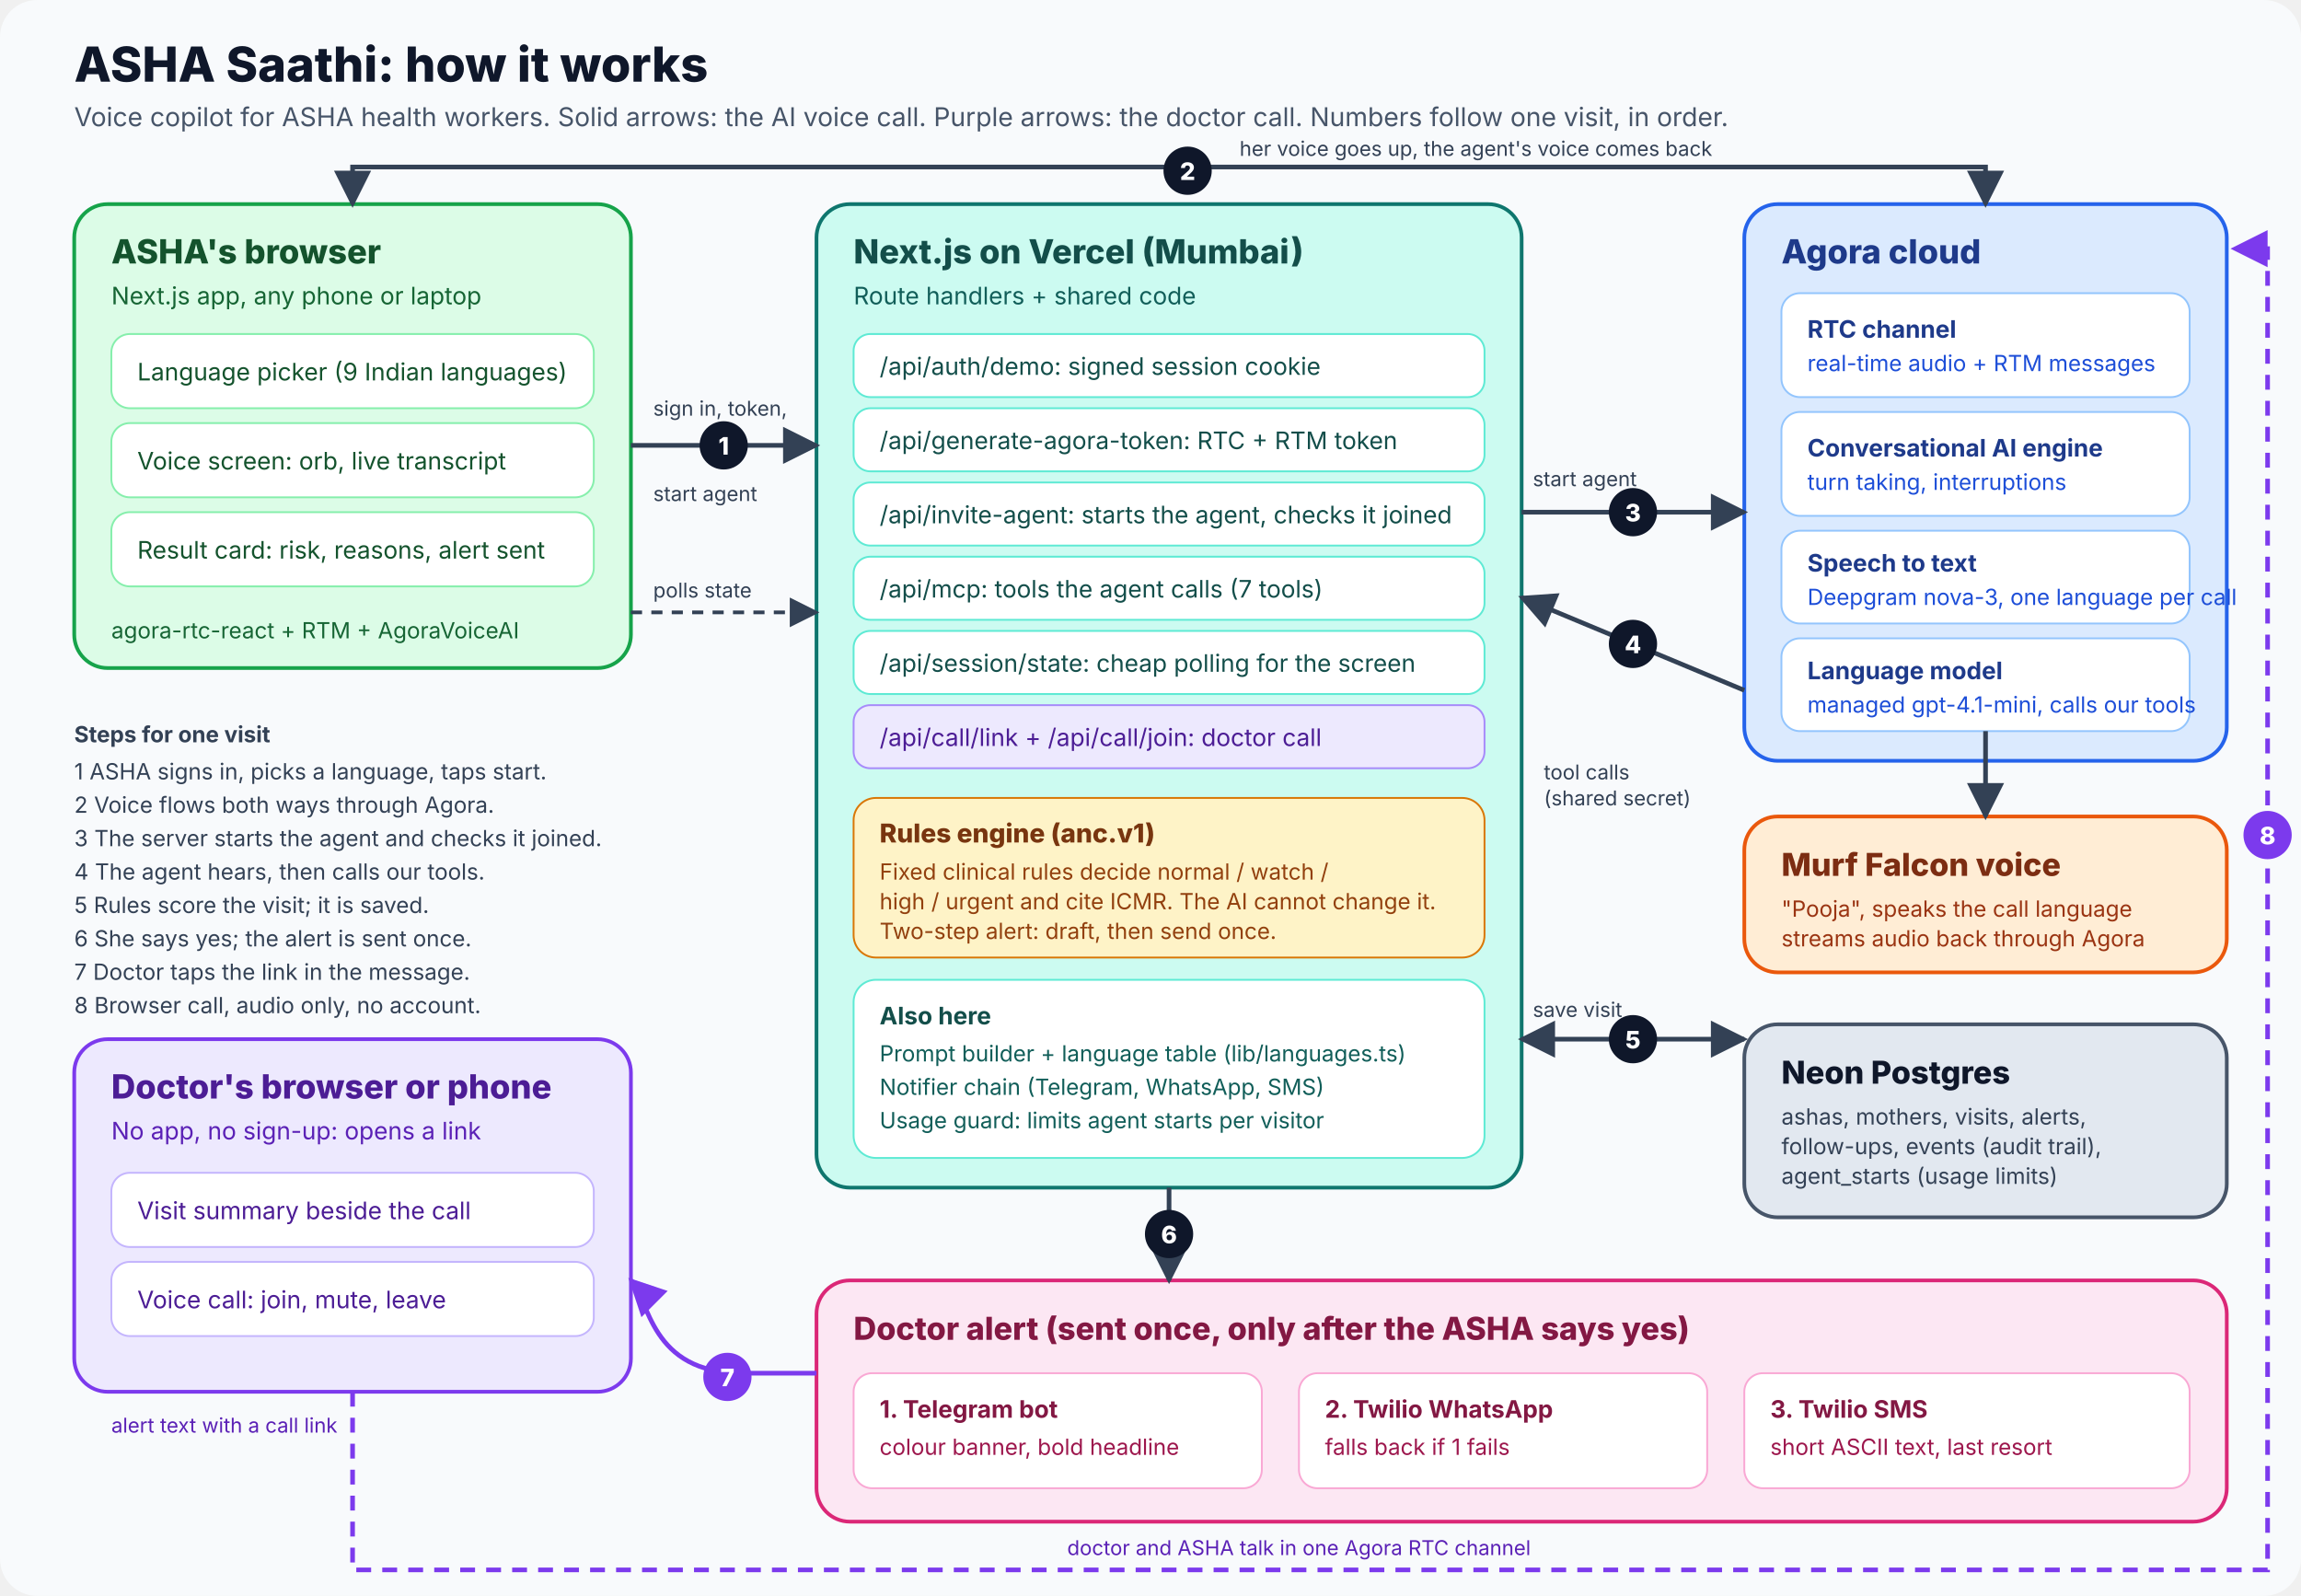
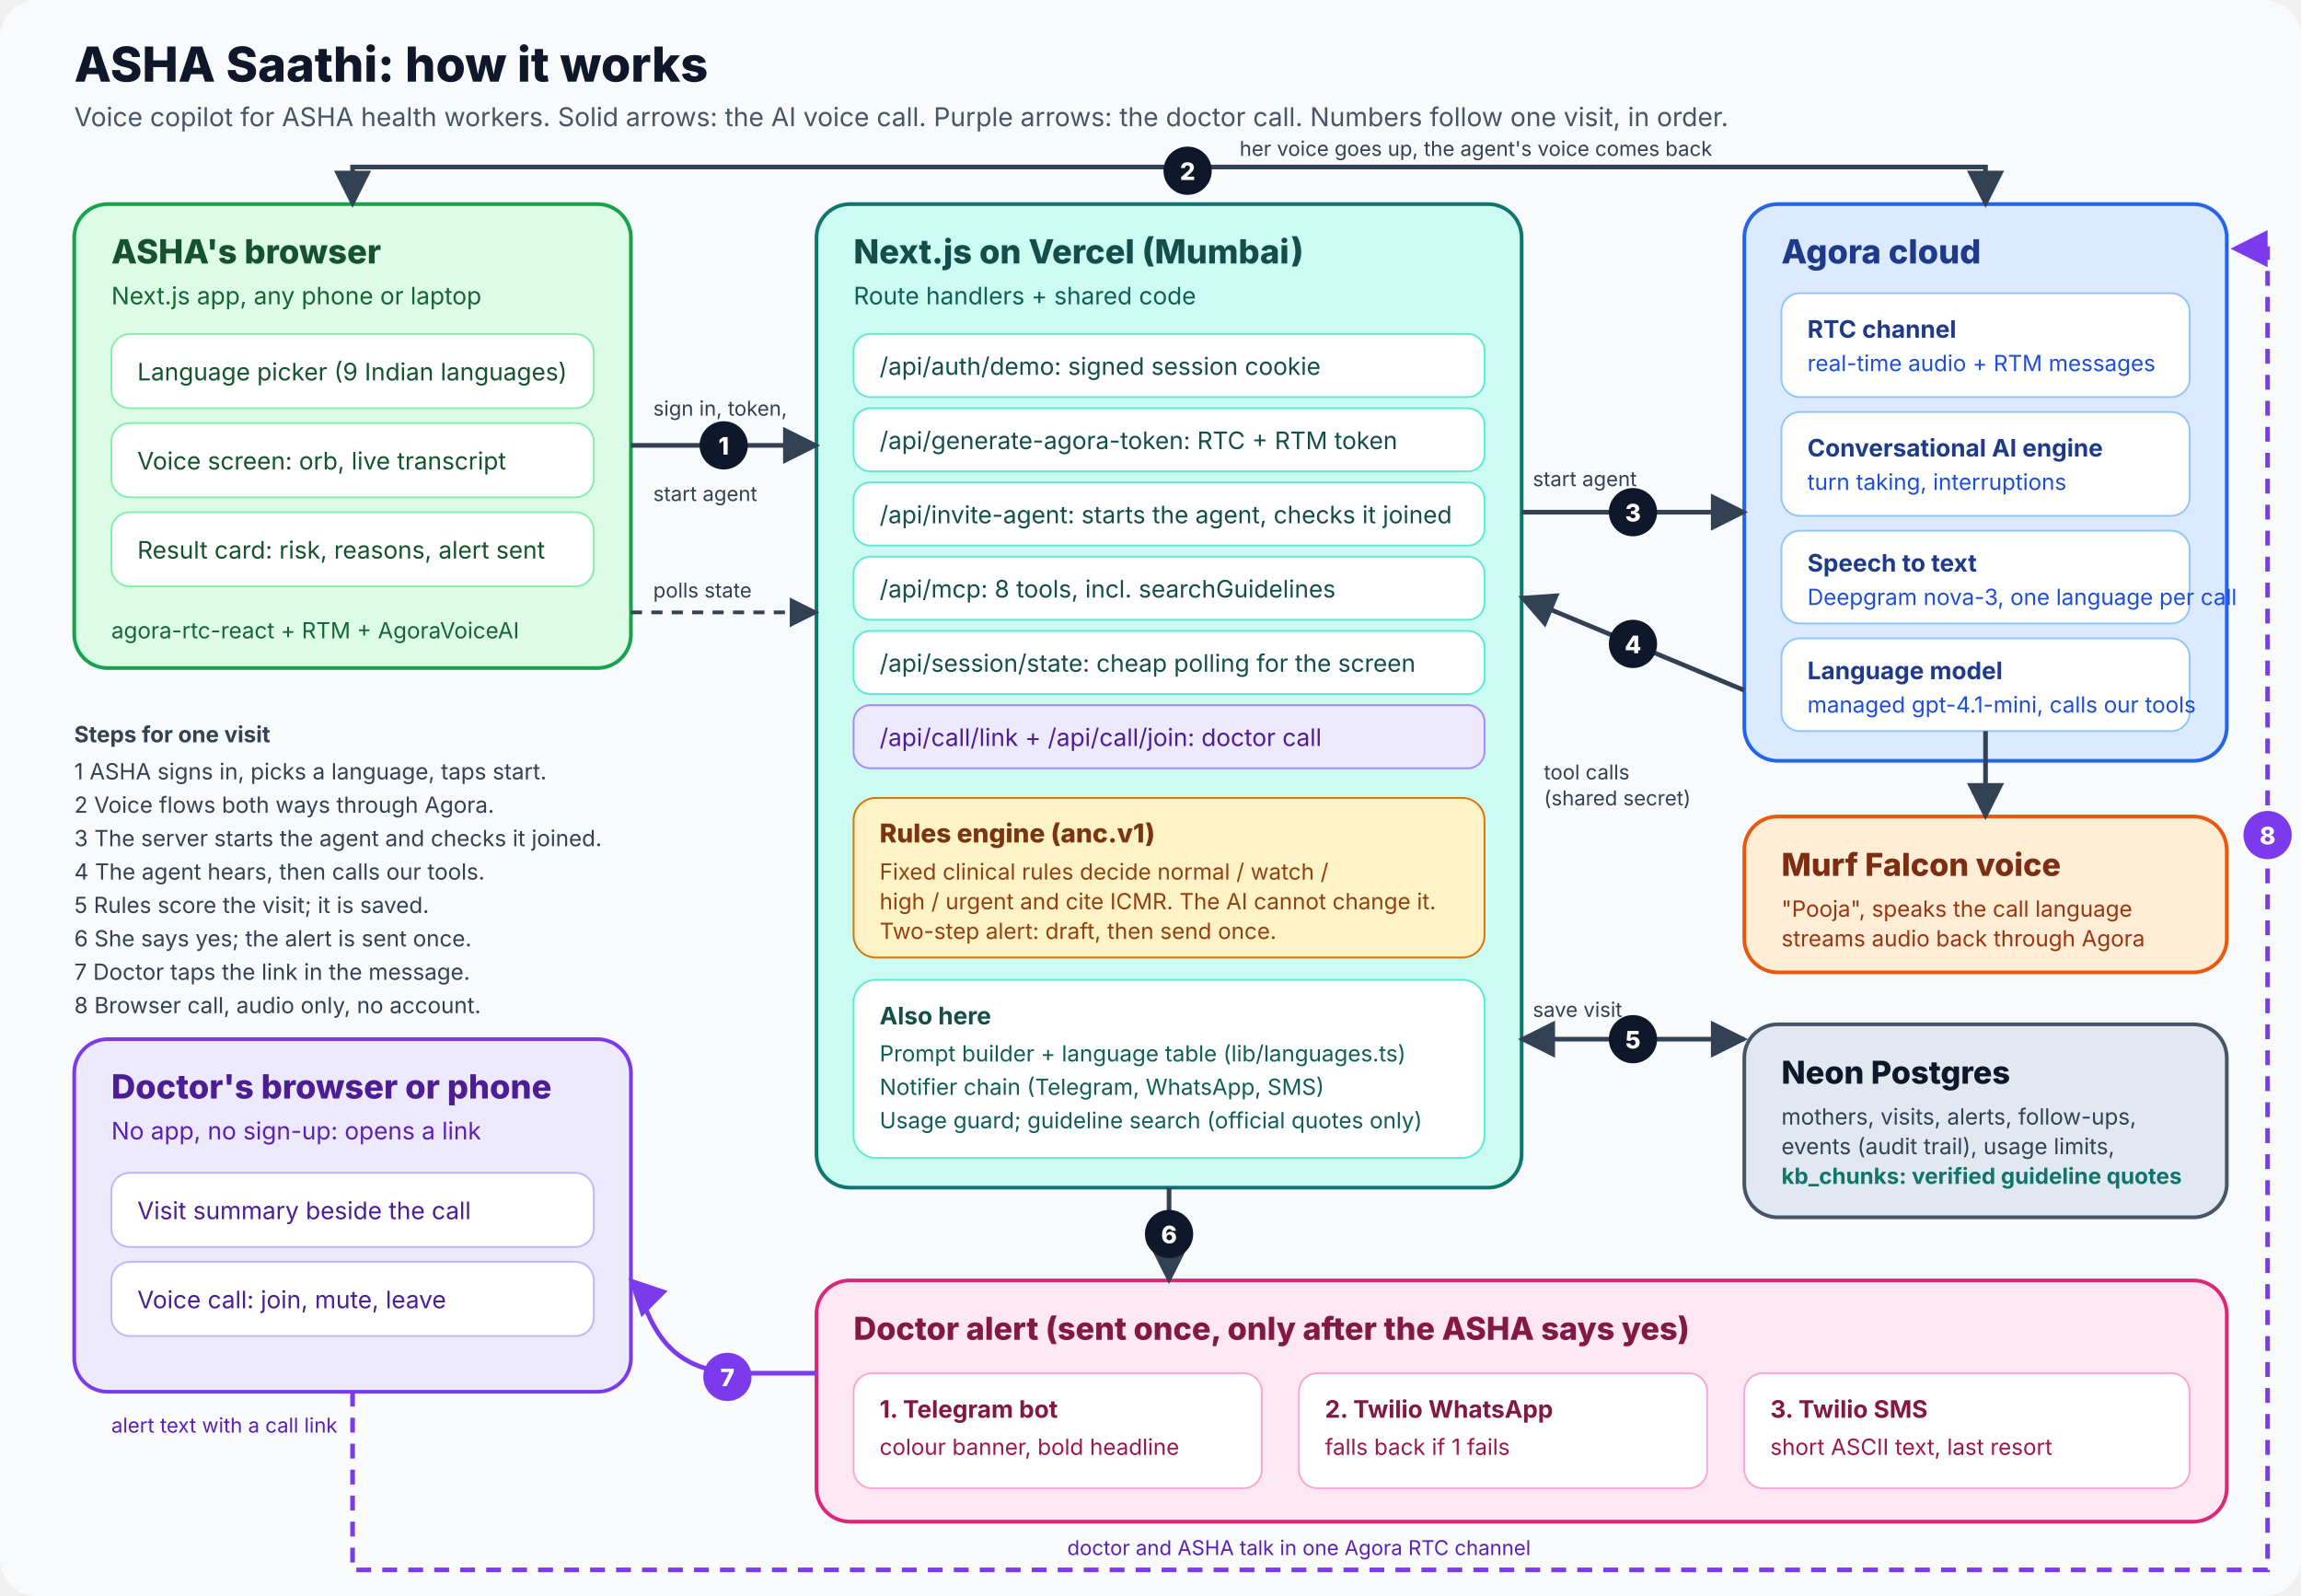
<svg xmlns="http://www.w3.org/2000/svg" width="1240" height="860" viewBox="0 0 1240 860" fill="none" role="img" aria-labelledby="t d" font-family="Inter, -apple-system, Segoe UI, Roboto, sans-serif">
  <defs>
    <marker id="a" viewBox="0 0 10 10" refX="9" refY="5" markerWidth="8" markerHeight="8" orient="auto-start-reverse">
      <path d="M0 0L10 5L0 10z" fill="#334155" />
    </marker>
    <marker id="g" viewBox="0 0 10 10" refX="9" refY="5" markerWidth="8" markerHeight="8" orient="auto-start-reverse">
      <path d="M0 0L10 5L0 10z" fill="#0F766E" />
    </marker>
    <marker id="p" viewBox="0 0 10 10" refX="9" refY="5" markerWidth="8" markerHeight="8" orient="auto-start-reverse">
      <path d="M0 0L10 5L0 10z" fill="#7C3AED" />
    </marker>
  </defs>
  <rect width="1240" height="860" rx="20" fill="#F8FAFC" />
  <text x="40" y="44" font-size="26" font-weight="800" fill="#0F172A">ASHA Saathi: how it works</text>
  <text x="40" y="68" font-size="14" fill="#475569">Voice copilot for ASHA health workers. Solid arrows: the AI voice call. Purple arrows: the doctor call. Numbers follow one visit, in order.</text>
  <rect x="40" y="110" width="300" height="250" rx="18" fill="#DCFCE7" stroke="#16A34A" stroke-width="2" />
  <text x="60" y="142" font-size="18" font-weight="800" fill="#14532D">ASHA's browser</text>
  <text x="60" y="164" font-size="13" fill="#166534">Next.js app, any phone or laptop</text>
  <rect x="60" y="180" width="260" height="40" rx="10" fill="#fff" stroke="#86EFAC" />
  <text x="74" y="205" font-size="13" fill="#14532D">Language picker (9 Indian languages)</text>
  <rect x="60" y="228" width="260" height="40" rx="10" fill="#fff" stroke="#86EFAC" />
  <text x="74" y="253" font-size="13" fill="#14532D">Voice screen: orb, live transcript</text>
  <rect x="60" y="276" width="260" height="40" rx="10" fill="#fff" stroke="#86EFAC" />
  <text x="74" y="301" font-size="13" fill="#14532D">Result card: risk, reasons, alert sent</text>
  <text x="60" y="344" font-size="12" fill="#166534">agora-rtc-react + RTM + AgoraVoiceAI</text>
  <rect x="40" y="560" width="300" height="190" rx="18" fill="#EDE9FE" stroke="#7C3AED" stroke-width="2" />
  <text x="60" y="592" font-size="18" font-weight="800" fill="#4C1D95">Doctor's browser or phone</text>
  <text x="60" y="614" font-size="13" fill="#5B21B6">No app, no sign-up: opens a link</text>
  <rect x="60" y="632" width="260" height="40" rx="10" fill="#fff" stroke="#C4B5FD" />
  <text x="74" y="657" font-size="13" fill="#4C1D95">Visit summary beside the call</text>
  <rect x="60" y="680" width="260" height="40" rx="10" fill="#fff" stroke="#C4B5FD" />
  <text x="74" y="705" font-size="13" fill="#4C1D95">Voice call: join, mute, leave</text>
  <rect x="440" y="110" width="380" height="530" rx="18" fill="#CCFBF1" stroke="#0F766E" stroke-width="2" />
  <text x="460" y="142" font-size="18" font-weight="800" fill="#134E4A">Next.js on Vercel (Mumbai)</text>
  <text x="460" y="164" font-size="13" fill="#115E59">Route handlers + shared code</text>
  <g font-size="13" fill="#134E4A">
    <rect x="460" y="180" width="340" height="34" rx="9" fill="#fff" stroke="#5EEAD4" />
    <text x="474" y="202">/api/auth/demo: signed session cookie</text>
    <rect x="460" y="220" width="340" height="34" rx="9" fill="#fff" stroke="#5EEAD4" />
    <text x="474" y="242">/api/generate-agora-token: RTC + RTM token</text>
    <rect x="460" y="260" width="340" height="34" rx="9" fill="#fff" stroke="#5EEAD4" />
    <text x="474" y="282">/api/invite-agent: starts the agent, checks it joined</text>
    <rect x="460" y="300" width="340" height="34" rx="9" fill="#fff" stroke="#5EEAD4" />
-     <text x="474" y="322">/api/mcp: tools the agent calls (7 tools)</text>
+     <text x="474" y="322">/api/mcp: 8 tools, incl. searchGuidelines</text>
    <rect x="460" y="340" width="340" height="34" rx="9" fill="#fff" stroke="#5EEAD4" />
    <text x="474" y="362">/api/session/state: cheap polling for the screen</text>
    <rect x="460" y="380" width="340" height="34" rx="9" fill="#EDE9FE" stroke="#A78BFA" />
    <text x="474" y="402" fill="#4C1D95">/api/call/link + /api/call/join: doctor call</text>
  </g>
  <rect x="460" y="430" width="340" height="86" rx="12" fill="#FEF3C7" stroke="#D97706" />
  <text x="474" y="454" font-size="14" font-weight="800" fill="#78350F">Rules engine (anc.v1)</text>
  <text x="474" y="474" font-size="12" fill="#92400E">Fixed clinical rules decide normal / watch /</text>
  <text x="474" y="490" font-size="12" fill="#92400E">high / urgent and cite ICMR. The AI cannot change it.</text>
  <text x="474" y="506" font-size="12" fill="#92400E">Two-step alert: draft, then send once.</text>
  <rect x="460" y="528" width="340" height="96" rx="12" fill="#fff" stroke="#5EEAD4" />
  <text x="474" y="552" font-size="13" font-weight="700" fill="#134E4A">Also here</text>
  <text x="474" y="572" font-size="12" fill="#115E59">Prompt builder + language table (lib/languages.ts)</text>
  <text x="474" y="590" font-size="12" fill="#115E59">Notifier chain (Telegram, WhatsApp, SMS)</text>
-   <text x="474" y="608" font-size="12" fill="#115E59">Usage guard: limits agent starts per visitor</text>
+   <text x="474" y="608" font-size="12" fill="#115E59">Usage guard; guideline search (official quotes only)</text>
  <rect x="940" y="110" width="260" height="300" rx="18" fill="#DBEAFE" stroke="#2563EB" stroke-width="2" />
  <text x="960" y="142" font-size="18" font-weight="800" fill="#1E3A8A">Agora cloud</text>
  <rect x="960" y="158" width="220" height="56" rx="10" fill="#fff" stroke="#93C5FD" />
  <text x="974" y="182" font-size="13" font-weight="700" fill="#1E3A8A">RTC channel</text>
  <text x="974" y="200" font-size="12" fill="#1D4ED8">real-time audio + RTM messages</text>
  <rect x="960" y="222" width="220" height="56" rx="10" fill="#fff" stroke="#93C5FD" />
  <text x="974" y="246" font-size="13" font-weight="700" fill="#1E3A8A">Conversational AI engine</text>
  <text x="974" y="264" font-size="12" fill="#1D4ED8">turn taking, interruptions</text>
  <rect x="960" y="286" width="220" height="50" rx="10" fill="#fff" stroke="#93C5FD" />
  <text x="974" y="308" font-size="13" font-weight="700" fill="#1E3A8A">Speech to text</text>
  <text x="974" y="326" font-size="12" fill="#1D4ED8">Deepgram nova-3, one language per call</text>
  <rect x="960" y="344" width="220" height="50" rx="10" fill="#fff" stroke="#93C5FD" />
  <text x="974" y="366" font-size="13" font-weight="700" fill="#1E3A8A">Language model</text>
  <text x="974" y="384" font-size="12" fill="#1D4ED8">managed gpt-4.1-mini, calls our tools</text>
  <rect x="940" y="440" width="260" height="84" rx="18" fill="#FFEDD5" stroke="#EA580C" stroke-width="2" />
  <text x="960" y="472" font-size="17" font-weight="800" fill="#7C2D12">Murf Falcon voice</text>
  <text x="960" y="494" font-size="12" fill="#9A3412">"Pooja", speaks the call language</text>
  <text x="960" y="510" font-size="12" fill="#9A3412">streams audio back through Agora</text>
  <rect x="940" y="552" width="260" height="104" rx="18" fill="#E2E8F0" stroke="#475569" stroke-width="2" />
  <text x="960" y="584" font-size="17" font-weight="800" fill="#0F172A">Neon Postgres</text>
-   <text x="960" y="606" font-size="12" fill="#334155">ashas, mothers, visits, alerts,</text>
-   <text x="960" y="622" font-size="12" fill="#334155">follow-ups, events (audit trail),</text>
-   <text x="960" y="638" font-size="12" fill="#334155">agent_starts (usage limits)</text>
+   <text x="960" y="606" font-size="12" fill="#334155">mothers, visits, alerts, follow-ups,</text>
+   <text x="960" y="622" font-size="12" fill="#334155">events (audit trail), usage limits,</text>
+   <text x="960" y="638" font-size="12" fill="#0F766E" font-weight="700">kb_chunks: verified guideline quotes</text>
  <rect x="440" y="690" width="760" height="130" rx="18" fill="#FCE7F3" stroke="#DB2777" stroke-width="2" />
  <text x="460" y="722" font-size="17" font-weight="800" fill="#831843">Doctor alert (sent once, only after the ASHA says yes)</text>
  <rect x="460" y="740" width="220" height="62" rx="10" fill="#fff" stroke="#F9A8D4" />
  <text x="474" y="764" font-size="13" font-weight="700" fill="#831843">1. Telegram bot</text>
  <text x="474" y="784" font-size="12" fill="#9D174D">colour banner, bold headline</text>
  <rect x="700" y="740" width="220" height="62" rx="10" fill="#fff" stroke="#F9A8D4" />
  <text x="714" y="764" font-size="13" font-weight="700" fill="#831843">2. Twilio WhatsApp</text>
  <text x="714" y="784" font-size="12" fill="#9D174D">falls back if 1 fails</text>
  <rect x="940" y="740" width="240" height="62" rx="10" fill="#fff" stroke="#F9A8D4" />
  <text x="954" y="764" font-size="13" font-weight="700" fill="#831843">3. Twilio SMS</text>
  <text x="954" y="784" font-size="12" fill="#9D174D">short ASCII text, last resort</text>
  <path d="M340 240 H440" stroke="#334155" stroke-width="2.5" marker-end="url(#a)" />
  <circle cx="390" cy="240" r="13" fill="#0F172A" />
  <text x="390" y="245" font-size="13" font-weight="800" fill="#fff" text-anchor="middle">1</text>
  <text x="352" y="224" font-size="11" fill="#334155">sign in, token,</text>
  <text x="352" y="270" font-size="11" fill="#334155">start agent</text>
  <path d="M190 110 V90 H1070 V110" stroke="#334155" stroke-width="2.5" fill="none" marker-end="url(#a)" marker-start="url(#a)" />
  <circle cx="640" cy="92" r="13" fill="#0F172A" />
  <text x="640" y="97" font-size="13" font-weight="800" fill="#fff" text-anchor="middle">2</text>
  <text x="668" y="84" font-size="11" fill="#334155">her voice goes up, the agent's voice comes back</text>
  <path d="M820 276 H940" stroke="#334155" stroke-width="2.5" marker-end="url(#a)" />
  <circle cx="880" cy="276" r="13" fill="#0F172A" />
  <text x="880" y="281" font-size="13" font-weight="800" fill="#fff" text-anchor="middle">3</text>
  <text x="826" y="262" font-size="11" fill="#334155">start agent</text>
  <path d="M940 372 L820 322" stroke="#334155" stroke-width="2.5" marker-end="url(#a)" />
  <circle cx="880" cy="347" r="13" fill="#0F172A" />
  <text x="880" y="352" font-size="13" font-weight="800" fill="#fff" text-anchor="middle">4</text>
  <text x="832" y="420" font-size="11" fill="#334155">tool calls</text>
  <text x="832" y="434" font-size="11" fill="#334155">(shared secret)</text>
  <path d="M1070 394 V440" stroke="#334155" stroke-width="2.5" marker-end="url(#a)" />
  <path d="M820 560 H940" stroke="#334155" stroke-width="2.5" marker-end="url(#a)" marker-start="url(#a)" />
  <circle cx="880" cy="560" r="13" fill="#0F172A" />
  <text x="880" y="565" font-size="13" font-weight="800" fill="#fff" text-anchor="middle">5</text>
  <text x="826" y="548" font-size="11" fill="#334155">save visit</text>
  <path d="M630 640 V690" stroke="#334155" stroke-width="2.5" marker-end="url(#a)" />
  <circle cx="630" cy="665" r="13" fill="#0F172A" />
  <text x="630" y="670" font-size="13" font-weight="800" fill="#fff" text-anchor="middle">6</text>
  <path d="M340 330 H440" stroke="#334155" stroke-width="2" stroke-dasharray="6 5" fill="none" marker-end="url(#a)" />
  <text x="352" y="322" font-size="11" fill="#334155">polls state</text>
  <path d="M440 740 H400 C 350 740, 350 700, 340 690" stroke="#7C3AED" stroke-width="2.5" fill="none" marker-end="url(#p)" />
  <circle cx="392" cy="742" r="13" fill="#7C3AED" />
  <text x="392" y="747" font-size="13" font-weight="800" fill="#fff" text-anchor="middle">7</text>
  <text x="60" y="772" font-size="11" fill="#5B21B6">alert text with a call link</text>
  <path d="M190 750 V846 H1222 V134 H1204" stroke="#7C3AED" stroke-width="2.5" stroke-dasharray="8 6" fill="none" marker-end="url(#p)" />
  <circle cx="1222" cy="450" r="13" fill="#7C3AED" />
  <text x="1222" y="455" font-size="13" font-weight="800" fill="#fff" text-anchor="middle">8</text>
  <text x="700" y="838" font-size="11" fill="#5B21B6" text-anchor="middle">doctor and ASHA talk in one Agora RTC channel</text>
  <g font-size="12" fill="#334155">
    <text x="40" y="400" font-weight="700">Steps for one visit</text>
    <text x="40" y="420">1 ASHA signs in, picks a language, taps start.</text>
    <text x="40" y="438">2 Voice flows both ways through Agora.</text>
    <text x="40" y="456">3 The server starts the agent and checks it joined.</text>
    <text x="40" y="474">4 The agent hears, then calls our tools.</text>
    <text x="40" y="492">5 Rules score the visit; it is saved.</text>
    <text x="40" y="510">6 She says yes; the alert is sent once.</text>
    <text x="40" y="528">7 Doctor taps the link in the message.</text>
    <text x="40" y="546">8 Browser call, audio only, no account.</text>
  </g>
</svg>
